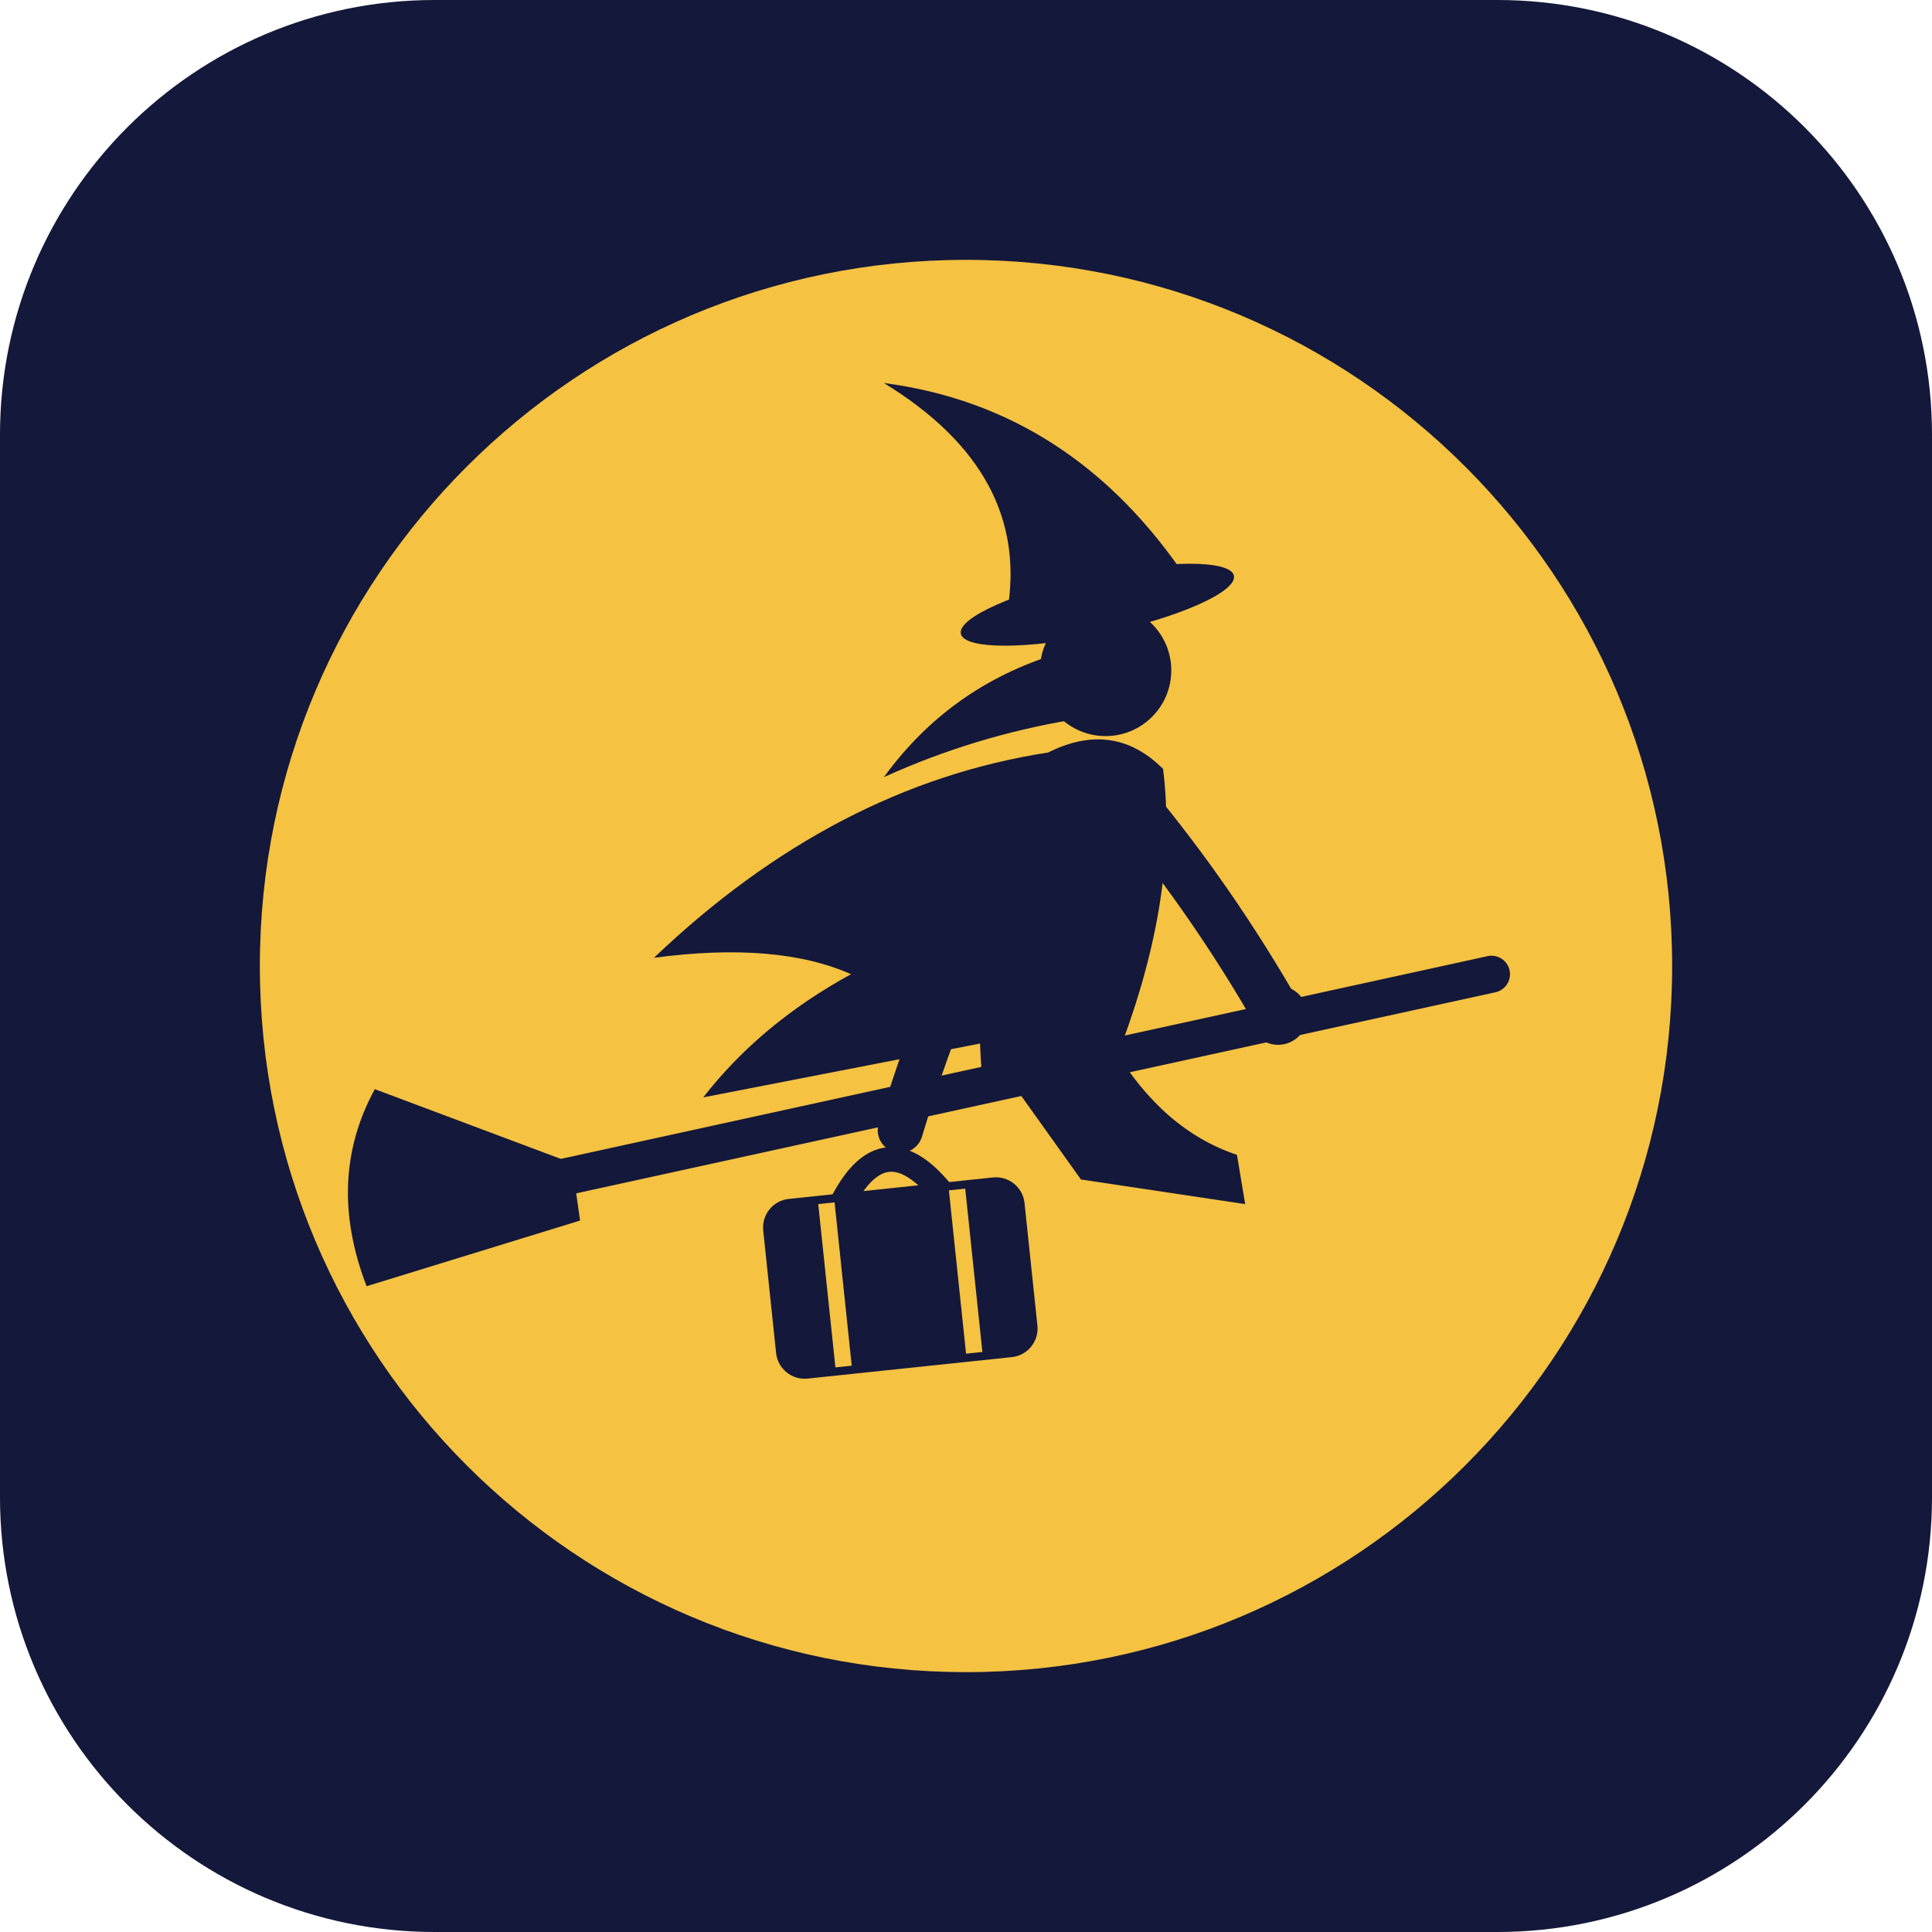
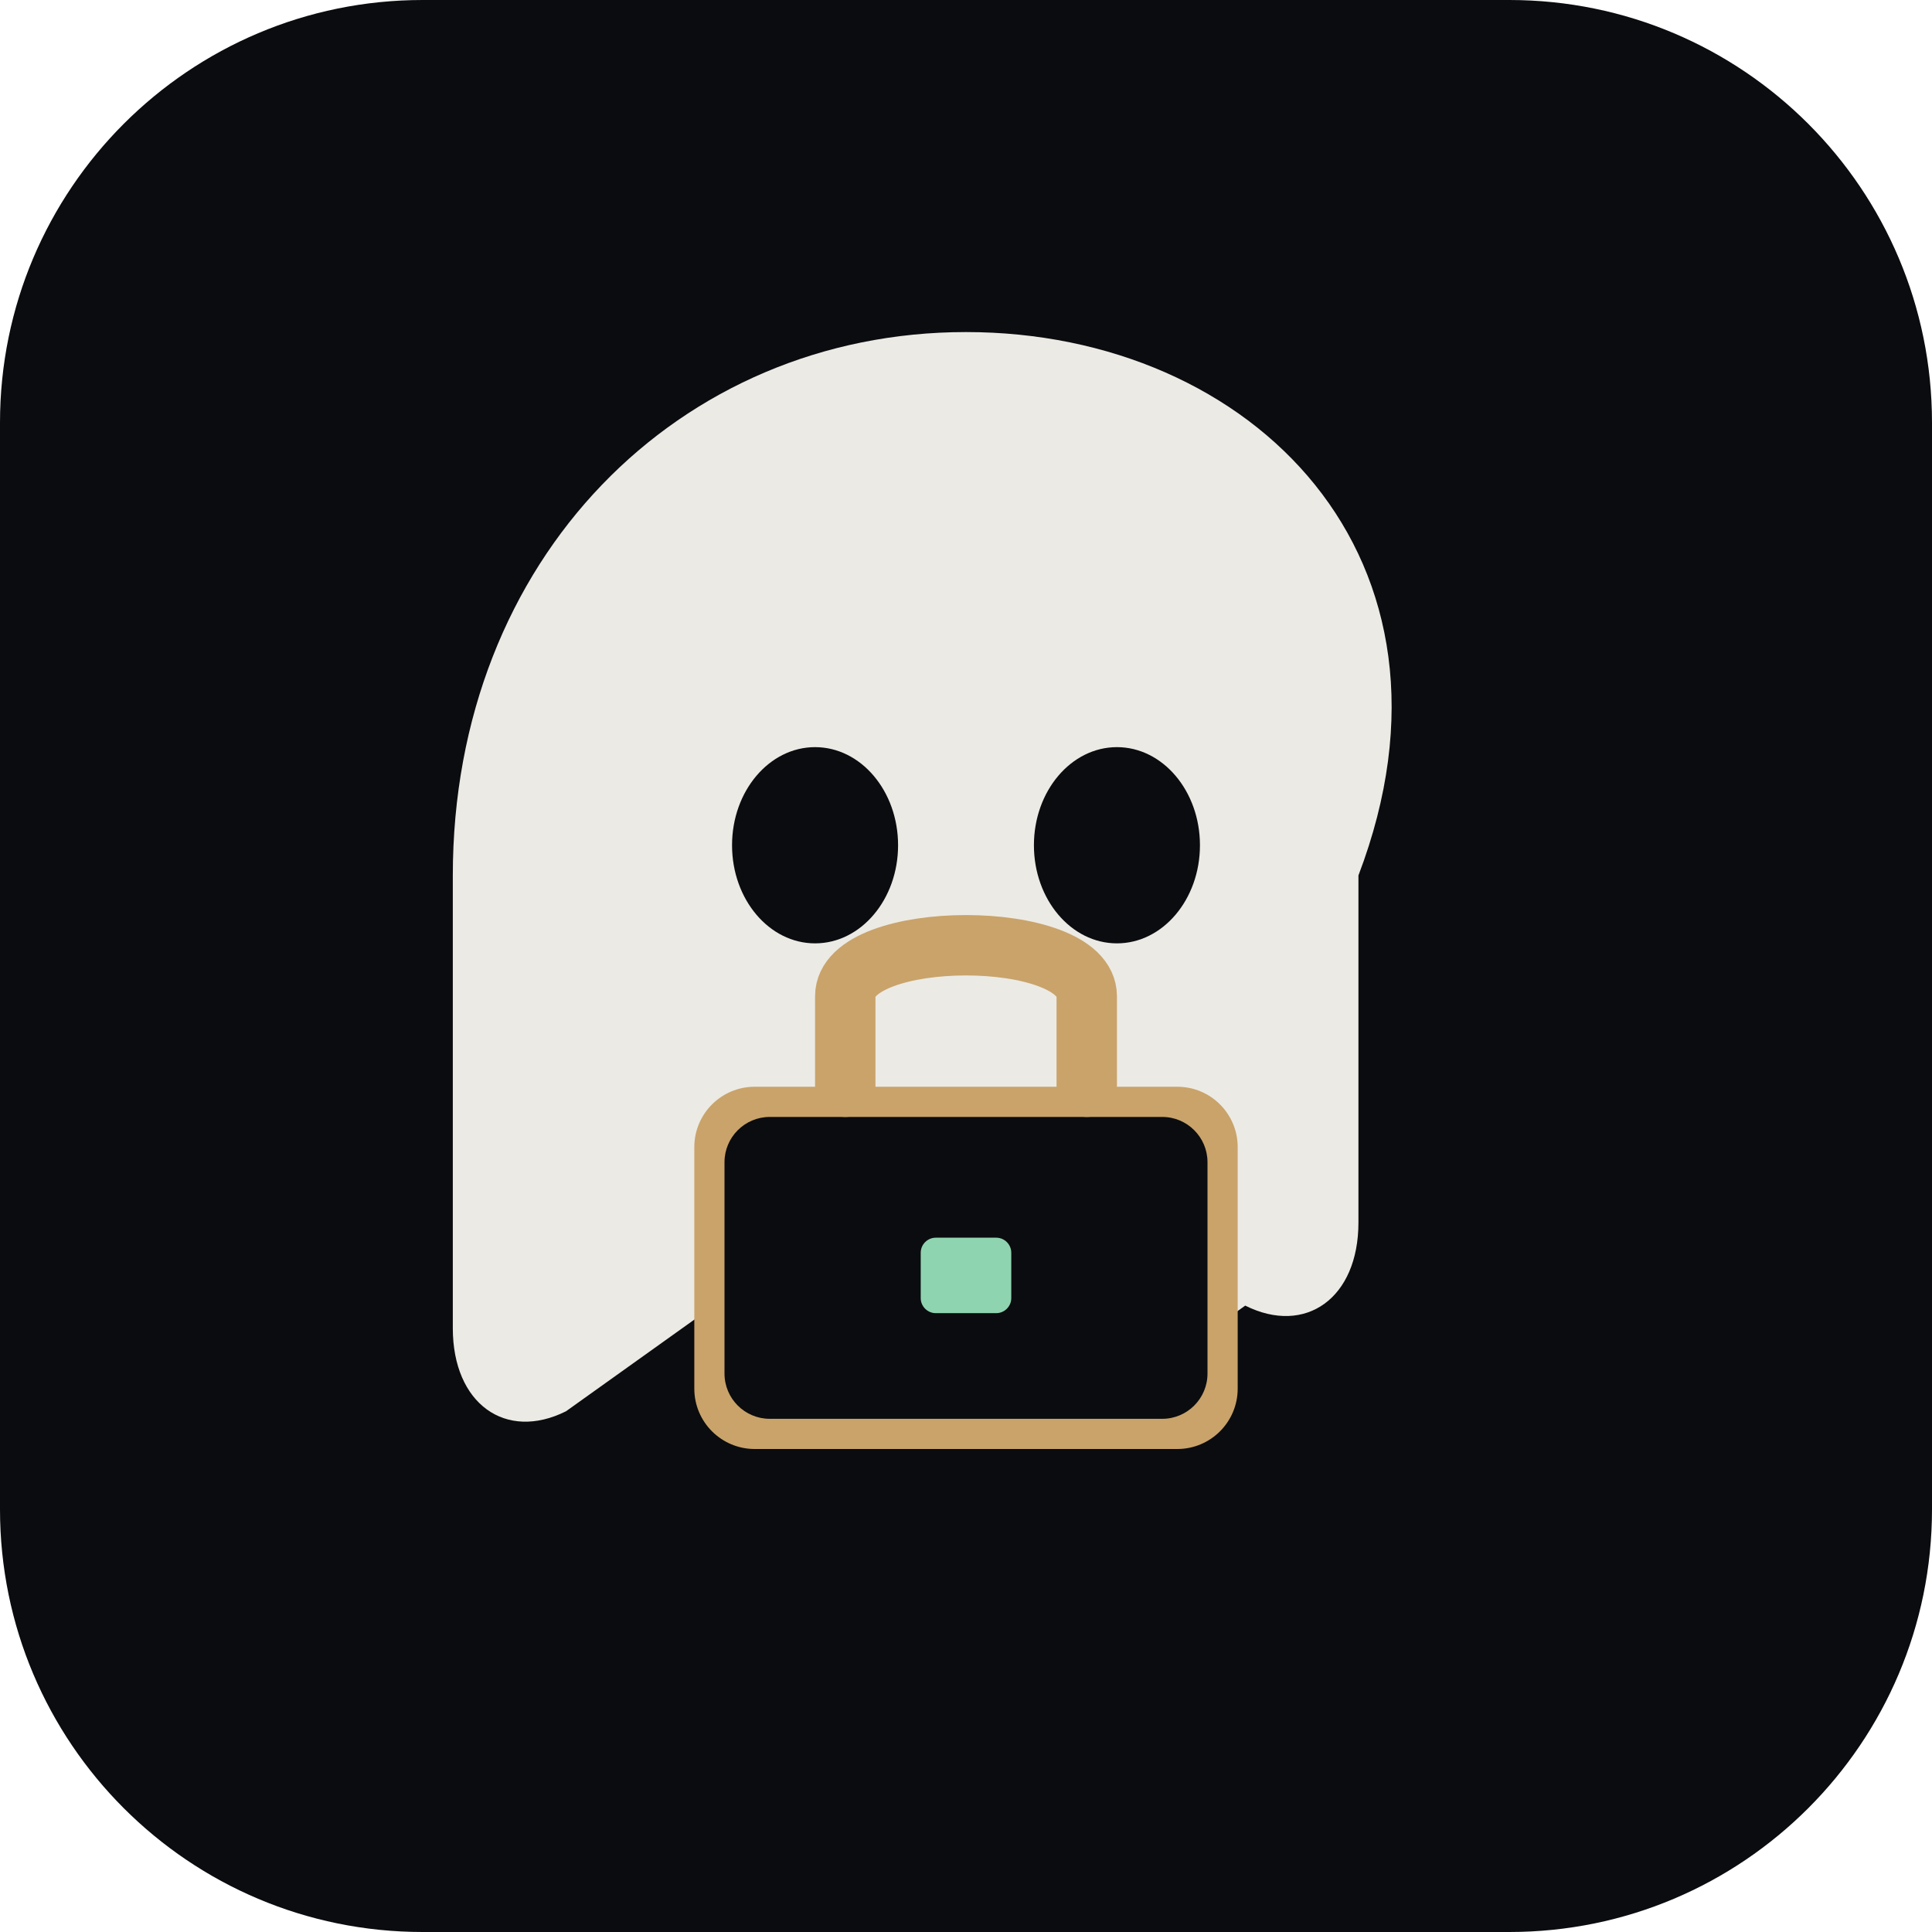
- <svg xmlns="http://www.w3.org/2000/svg" viewBox="0 0 200 200">
-   <rect width="200" height="200" rx="45" fill="#14183A" />
-   <g transform="translate(15 15) scale(0.85)">
-     <circle cx="100" cy="100" r="86" fill="#F5C242" />
-     <g fill="#14183A">
-       <path d="M 52 124 L 28 115 Q 22 126 27 139 L 53 131 Z" />
-       <path d="M 36 129 L 164 101" stroke="#14183A" stroke-width="4.5" stroke-linecap="round" fill="none" />
-       <path d="M 110 74 Q 84 78 62 99 Q 77 97 86 101 Q 75 107 68 116 L 104 109 Z" />
-       <path d="M 102 114 Q 100 92 110 74 Q 118 70 124 76 Q 126 92 118 112 Z" />
-       <path d="M 104 112 L 118 110 Q 124 120 133 123 L 134 129 L 114 126 Z" />
-       <circle cx="117" cy="64" r="8" />
-       <path d="M 111 62 Q 98 66 90 77 Q 101 72 113 70 Z" />
-       <path d="M 105 57 Q 108 40 90 29 Q 113 32 127 53 Z" />
-       <ellipse cx="116" cy="56" rx="17" ry="3.6" transform="rotate(-12 116 56)" />
-       <path d="M 120 80 Q 130 92 138 106" stroke="#14183A" stroke-width="6" stroke-linecap="round" fill="none" />
-       <circle cx="138" cy="106" r="3.6" />
-       <path d="M 108 82 Q 98 100 92 120" stroke="#14183A" stroke-width="5.5" stroke-linecap="round" fill="none" />
-       <g transform="rotate(-6 92 138)">
-         <path d="M 86 128 Q 92 119 98 128" stroke="#14183A" stroke-width="3" fill="none" />
-         <rect x="76" y="127" width="32" height="22" rx="3.5" />
-         <path d="M 84 128 L 84 148 M 100 128 L 100 148" stroke="#F5C242" stroke-width="2" />
-       </g>
-     </g>
-   </g>
+ <svg xmlns="http://www.w3.org/2000/svg" viewBox="0 0 128 128" role="img" aria-label="Moonshift">
+   <rect width="128" height="128" rx="28" fill="#0b0c0f" />
+   <path d="M64 22c-19 0-34 15-34 36v30c0 5 3.5 7.5 7.5 5.5L48 86l8 8 8-8 8 8 10.5-7.5c4 2 7.5-.5 7.5-5.5V58C98 37 83 22 64 22z" fill="#eceae4" />
+   <ellipse cx="54" cy="56" rx="5.5" ry="6.5" fill="#0b0c0f" />
+   <ellipse cx="74" cy="56" rx="5.5" ry="6.5" fill="#0b0c0f" />
+   <rect x="46" y="72" width="36" height="24" rx="4" fill="#c9a36a" />
+   <rect x="48" y="74" width="32" height="20" rx="3" fill="#0b0c0f" />
+   <path d="M56 72v-6c0-4.5 16-4.5 16 0v6" fill="none" stroke="#c9a36a" stroke-width="4" stroke-linecap="round" />
+   <rect x="61" y="82" width="6" height="5" rx="1" fill="#8fd4b0" />
</svg>
